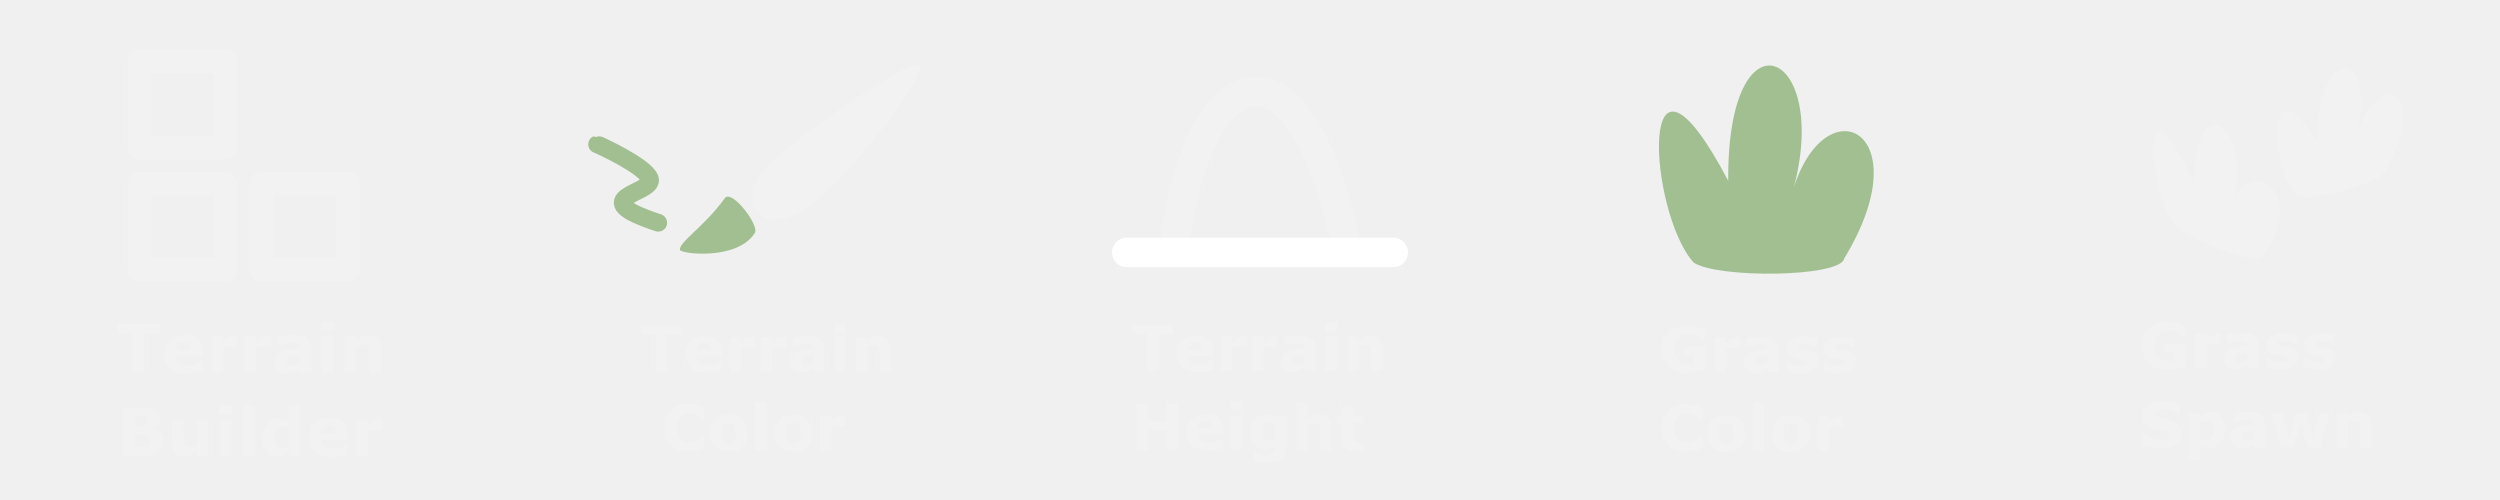
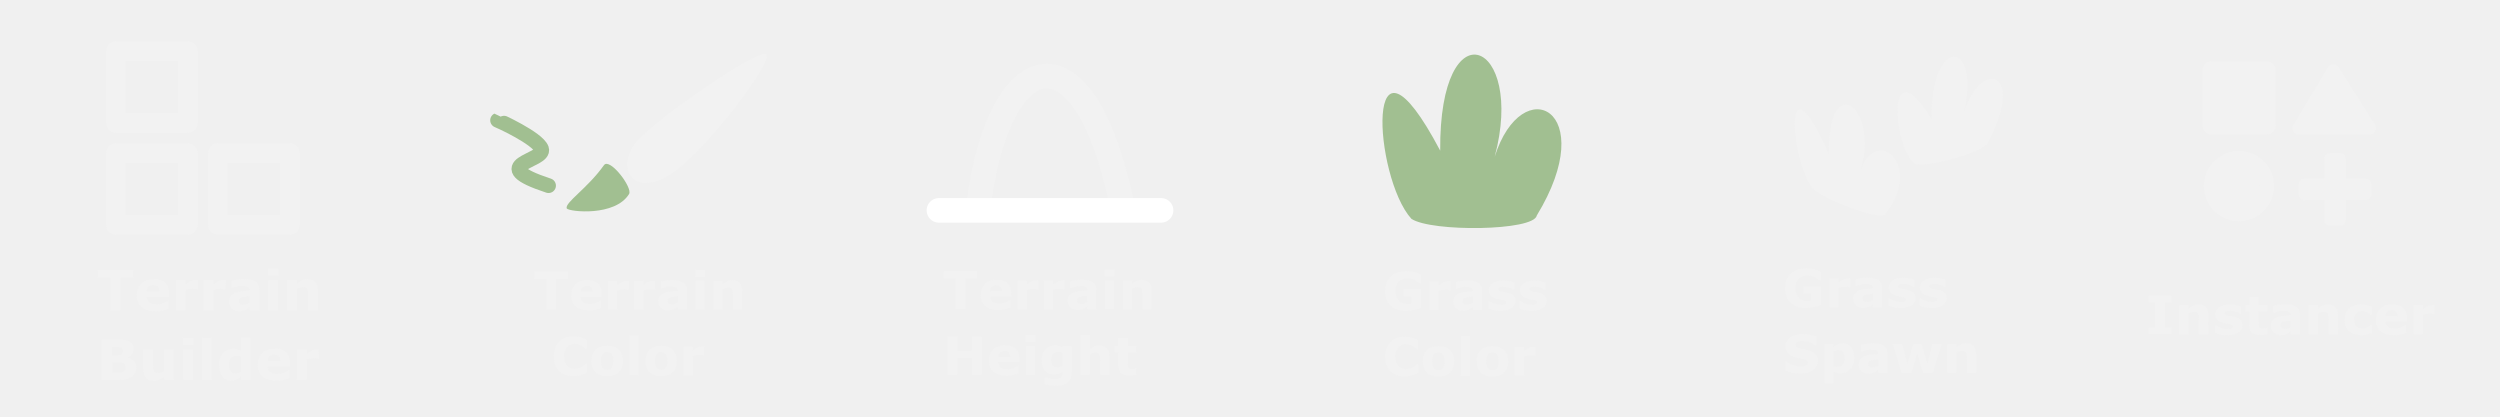
- <svg xmlns="http://www.w3.org/2000/svg" width="84.667mm" height="16.933mm" viewBox="0 0 84.667 16.933" version="1.1" id="svg11372">
+ <svg xmlns="http://www.w3.org/2000/svg" width="101.6mm" height="16.933mm" viewBox="0 0 101.6 16.933" version="1.1" id="svg11372">
  <defs id="defs11369">
    <marker style="overflow:visible" id="Arrow1Lstart" refX="0" refY="0" orient="auto">
      <path transform="matrix(0.8,0,0,0.8,10,0)" style="fill:context-stroke;fill-rule:evenodd;stroke:context-stroke;stroke-width:1pt" d="M 0,0 5,-5 -12.5,0 5,5 Z" id="path27638" />
    </marker>
  </defs>
  <g id="layer1" transform="translate(263.7829,214.9342)">
    <g id="g12135" transform="matrix(0.20154,0,0,0.20154,-221.8433,-171.6164)" style="stroke-width:4.962">
      <rect style="fill:#21262e;fill-opacity:0;stroke-width:3.473;stroke-linecap:round;stroke-linejoin:round" id="rect11620" width="84.02" height="84.02" x="-208.095" y="-214.934" ry="0" />
      <g id="g4439" transform="matrix(1.058834,0,0,1.058834,-207.2128,-225.7754)" style="stroke-width:4.686">
        <rect style="fill:none;fill-opacity:1;stroke:#f2f2f2;stroke-width:3.749;stroke-linecap:round;stroke-linejoin:round;stroke-miterlimit:4;stroke-dasharray:none;stroke-opacity:1" id="rect4427" width="13.678" height="13.678" x="21.268" y="-53.074" transform="scale(1,-1)" />
        <rect style="fill:none;fill-opacity:1;stroke:#f2f2f2;stroke-width:3.749;stroke-linecap:round;stroke-linejoin:round;stroke-miterlimit:4;stroke-dasharray:none;stroke-opacity:1" id="rect4429" width="13.678" height="13.678" x="21.268" y="-33.664" transform="scale(1,-1)" />
        <rect style="fill:none;fill-opacity:1;stroke:#f2f2f2;stroke-width:3.749;stroke-linecap:round;stroke-linejoin:round;stroke-miterlimit:4;stroke-dasharray:none;stroke-opacity:1" id="rect4431" width="13.678" height="13.678" x="40.679" y="-53.074" transform="scale(1,-1)" />
        <g aria-label=" Terrain  Builder" id="text4437" style="font-weight:bold;font-size:10.583px;line-height:1.25;-inkscape-font-specification:'sans-serif, Bold';fill:#f2f2f2;stroke-width:1.24">
          <path d="m 24.564,63.162 h -2.403 v 6.206 h -1.984 v -6.206 h -2.403 v -1.488 h 6.79 z" id="path12566" style="stroke-width:1.24" />
          <path d="m 31.37,66.811 h -4.258 q 0.041,0.682 0.517,1.044 0.481,0.362 1.411,0.362 0.589,0 1.142,-0.212 0.553,-0.212 0.873,-0.455 h 0.207 v 1.493 q -0.63,0.253 -1.189,0.367 -0.558,0.114 -1.235,0.114 -1.747,0 -2.677,-0.785 -0.93,-0.785 -0.93,-2.238 0,-1.437 0.878,-2.274 0.884,-0.842 2.418,-0.842 1.416,0 2.129,0.718 0.713,0.713 0.713,2.057 z m -1.85,-1.09 q -0.015,-0.584 -0.289,-0.878 -0.274,-0.295 -0.853,-0.295 -0.537,0 -0.884,0.279 -0.346,0.279 -0.388,0.894 z" id="path12568" style="stroke-width:1.24" />
          <path d="m 36.889,65.338 h -0.165 q -0.119,-0.041 -0.382,-0.062 -0.264,-0.021 -0.439,-0.021 -0.398,0 -0.703,0.052 -0.305,0.052 -0.656,0.176 v 3.886 H 32.682 v -5.803 h 1.86 v 0.853 q 0.615,-0.527 1.07,-0.698 0.455,-0.176 0.837,-0.176 0.098,0 0.222,0.005 0.124,0.005 0.217,0.015 z" id="path12570" style="stroke-width:1.24" />
          <path d="m 42.149,65.338 h -0.165 q -0.119,-0.041 -0.382,-0.062 -0.264,-0.021 -0.439,-0.021 -0.398,0 -0.703,0.052 -0.305,0.052 -0.656,0.176 v 3.886 h -1.86 v -5.803 h 1.86 v 0.853 q 0.615,-0.527 1.07,-0.698 0.455,-0.176 0.837,-0.176 0.098,0 0.222,0.005 0.124,0.005 0.217,0.015 z" id="path12572" style="stroke-width:1.24" />
          <path d="m 46.718,67.855 v -1.209 q -0.377,0.031 -0.816,0.088 -0.439,0.052 -0.667,0.124 -0.279,0.088 -0.429,0.258 -0.145,0.165 -0.145,0.439 0,0.181 0.031,0.295 0.031,0.114 0.155,0.217 0.119,0.103 0.284,0.155 0.165,0.047 0.517,0.047 0.279,0 0.563,-0.114 0.289,-0.114 0.506,-0.3 z m 0,0.899 q -0.15,0.114 -0.372,0.274 -0.222,0.16 -0.419,0.253 -0.274,0.124 -0.568,0.181 -0.295,0.062 -0.646,0.062 -0.827,0 -1.385,-0.512 -0.558,-0.512 -0.558,-1.307 0,-0.636 0.284,-1.039 0.284,-0.403 0.806,-0.636 0.517,-0.233 1.282,-0.331 0.765,-0.098 1.586,-0.145 v -0.031 q 0,-0.481 -0.393,-0.661 -0.393,-0.186 -1.158,-0.186 -0.46,0 -0.982,0.165 -0.522,0.16 -0.749,0.248 H 43.276 V 63.689 q 0.295,-0.078 0.956,-0.181 0.667,-0.109 1.333,-0.109 1.586,0 2.289,0.491 0.708,0.486 0.708,1.53 v 3.948 h -1.845 z" id="path12574" style="stroke-width:1.24" />
          <path d="m 52.133,69.369 h -1.86 v -5.803 h 1.86 z m 0.052,-6.63 H 50.221 v -1.411 h 1.964 z" id="path12576" style="stroke-width:1.24" />
          <path d="m 59.719,69.369 h -1.871 v -2.878 q 0,-0.351 -0.036,-0.698 -0.036,-0.351 -0.124,-0.517 -0.103,-0.191 -0.305,-0.279 -0.196,-0.088 -0.553,-0.088 -0.253,0 -0.517,0.083 -0.258,0.083 -0.563,0.264 v 4.113 h -1.86 v -5.803 h 1.86 v 0.641 q 0.496,-0.388 0.951,-0.594 0.46,-0.207 1.018,-0.207 0.941,0 1.468,0.548 0.532,0.548 0.532,1.638 z" id="path12578" style="stroke-width:1.24" />
          <path d="m 25.127,80.241 q 0,0.558 -0.227,0.997 -0.222,0.439 -0.615,0.729 -0.455,0.341 -1.003,0.486 -0.543,0.145 -1.38,0.145 H 18.544 V 74.903 h 2.987 q 0.93,0 1.359,0.062 0.434,0.062 0.858,0.274 0.439,0.222 0.651,0.599 0.217,0.372 0.217,0.853 0,0.558 -0.295,0.987 -0.295,0.424 -0.832,0.661 v 0.041 q 0.754,0.15 1.194,0.62 0.444,0.47 0.444,1.24 z m -2.542,-3.163 q 0,-0.191 -0.098,-0.382 -0.093,-0.191 -0.336,-0.284 -0.217,-0.083 -0.543,-0.088 -0.32,-0.01 -0.904,-0.01 h -0.186 v 1.628 h 0.31 q 0.47,0 0.801,-0.015 0.331,-0.015 0.522,-0.103 0.269,-0.119 0.351,-0.305 0.083,-0.191 0.083,-0.439 z m 0.486,3.132 q 0,-0.367 -0.145,-0.563 -0.14,-0.202 -0.481,-0.3 -0.233,-0.067 -0.641,-0.072 -0.408,-0.005 -0.853,-0.005 h -0.434 v 1.917 h 0.145 q 0.837,0 1.199,-0.005 0.362,-0.005 0.667,-0.134 0.31,-0.129 0.424,-0.341 0.119,-0.217 0.119,-0.496 z" id="path12580" style="stroke-width:1.24" />
          <path d="m 32.284,82.598 h -1.86 v -0.641 q -0.517,0.393 -0.946,0.599 -0.429,0.202 -1.023,0.202 -0.961,0 -1.483,-0.553 -0.517,-0.553 -0.517,-1.633 v -3.778 h 1.871 v 2.878 q 0,0.439 0.026,0.734 0.031,0.289 0.134,0.481 0.098,0.191 0.295,0.279 0.202,0.088 0.558,0.088 0.238,0 0.527,-0.088 0.289,-0.088 0.558,-0.258 v -4.113 h 1.86 z" id="path12582" style="stroke-width:1.24" />
          <path d="m 35.902,82.598 h -1.86 v -5.803 h 1.86 z m 0.052,-6.63 h -1.964 v -1.411 h 1.964 z" id="path12584" style="stroke-width:1.24" />
          <path d="m 39.519,82.598 h -1.86 v -8.041 h 1.86 z" id="path12586" style="stroke-width:1.24" />
          <path d="m 46.919,82.598 h -1.86 v -0.605 q -0.481,0.393 -0.899,0.579 -0.419,0.186 -0.966,0.186 -1.059,0 -1.695,-0.816 -0.636,-0.816 -0.636,-2.201 0,-0.739 0.212,-1.307 0.217,-0.574 0.589,-0.982 0.351,-0.388 0.853,-0.599 0.501,-0.217 1.003,-0.217 0.522,0 0.853,0.114 0.336,0.109 0.687,0.279 v -2.47 h 1.86 z M 45.059,80.996 V 78.148 q -0.196,-0.083 -0.413,-0.119 -0.217,-0.036 -0.398,-0.036 -0.734,0 -1.101,0.46 -0.367,0.455 -0.367,1.266 0,0.853 0.295,1.24 0.295,0.382 0.946,0.382 0.253,0 0.537,-0.093 0.284,-0.098 0.501,-0.253 z" id="path12588" style="stroke-width:1.24" />
          <path d="m 54.391,80.04 h -4.258 q 0.041,0.682 0.517,1.044 0.481,0.362 1.411,0.362 0.589,0 1.142,-0.212 0.553,-0.212 0.873,-0.455 h 0.207 v 1.493 q -0.63,0.253 -1.189,0.367 -0.558,0.114 -1.235,0.114 -1.747,0 -2.677,-0.785 -0.93,-0.785 -0.93,-2.238 0,-1.437 0.878,-2.274 0.884,-0.842 2.418,-0.842 1.416,0 2.129,0.718 0.713,0.713 0.713,2.057 z m -1.85,-1.09 q -0.015,-0.584 -0.289,-0.878 -0.274,-0.295 -0.853,-0.295 -0.537,0 -0.884,0.279 -0.346,0.279 -0.388,0.894 z" id="path12590" style="stroke-width:1.24" />
          <path d="m 59.91,78.567 h -0.165 q -0.119,-0.041 -0.382,-0.062 -0.264,-0.021 -0.439,-0.021 -0.398,0 -0.703,0.052 -0.305,0.052 -0.656,0.176 v 3.886 h -1.86 v -5.803 h 1.86 v 0.853 q 0.615,-0.527 1.07,-0.698 0.455,-0.176 0.837,-0.176 0.098,0 0.222,0.005 0.124,0.005 0.217,0.015 z" id="path12592" style="stroke-width:1.24" />
        </g>
      </g>
    </g>
    <g id="g3920" transform="matrix(0.1259586,0,0,0.1259586,-192.4308,-192.562)" style="stroke-width:7.939" />
    <g id="g2882">
      <rect style="fill:#21262e;fill-opacity:0;stroke-width:0.7;stroke-linecap:round;stroke-linejoin:round" id="rect12141" width="16.933" height="16.933" x="-212.983" y="-214.934" ry="0" />
      <g aria-label="Grass Color" id="text4475" style="font-weight:bold;font-size:10.583px;line-height:1.25;-inkscape-font-specification:'sans-serif, Bold';fill:#f2f2f2;stroke-width:1.313" transform="matrix(0.20154,0,0,0.20154,-195.6558,-187.0334)">
        <path d="m -51.473,-76.346 q -0.517,0.202 -1.369,0.403 -0.853,0.196 -1.7,0.196 -1.964,0 -3.075,-1.065 -1.111,-1.07 -1.111,-2.951 0,-1.793 1.121,-2.889 1.121,-1.101 3.126,-1.101 0.76,0 1.447,0.14 0.687,0.134 1.53,0.543 v 1.804 h -0.222 q -0.145,-0.109 -0.424,-0.305 -0.279,-0.202 -0.537,-0.341 -0.3,-0.165 -0.703,-0.284 -0.398,-0.119 -0.847,-0.119 -0.527,0 -0.956,0.155 -0.429,0.155 -0.77,0.475 -0.326,0.31 -0.517,0.791 -0.186,0.475 -0.186,1.101 0,1.276 0.677,1.953 0.677,0.677 2,0.677 0.114,0 0.248,-0.005 0.14,-0.005 0.253,-0.015 v -1.509 H -55.023 V -80.144 h 3.55 z" id="path12984" style="stroke-width:1.313" />
        <path d="m -45.592,-79.937 h -0.165 q -0.119,-0.041 -0.382,-0.062 -0.264,-0.021 -0.439,-0.021 -0.398,0 -0.703,0.052 -0.305,0.052 -0.656,0.176 v 3.886 h -1.86 v -5.803 h 1.86 v 0.853 q 0.615,-0.527 1.07,-0.698 0.455,-0.176 0.837,-0.176 0.098,0 0.222,0.005 0.124,0.005 0.217,0.015 z" id="path12986" style="stroke-width:1.313" />
        <path d="m -41.024,-77.421 v -1.209 q -0.377,0.031 -0.816,0.088 -0.439,0.052 -0.667,0.124 -0.279,0.088 -0.429,0.258 -0.145,0.165 -0.145,0.439 0,0.181 0.031,0.295 0.031,0.114 0.155,0.217 0.119,0.103 0.284,0.155 0.165,0.047 0.517,0.047 0.279,0 0.563,-0.114 0.289,-0.114 0.506,-0.3 z m 0,0.899 q -0.15,0.114 -0.372,0.274 -0.222,0.16 -0.419,0.253 -0.274,0.124 -0.568,0.181 -0.295,0.062 -0.646,0.062 -0.827,0 -1.385,-0.512 -0.558,-0.512 -0.558,-1.307 0,-0.636 0.284,-1.039 0.284,-0.403 0.806,-0.636 0.517,-0.233 1.282,-0.331 0.765,-0.098 1.586,-0.145 v -0.031 q 0,-0.481 -0.393,-0.661 -0.393,-0.186 -1.158,-0.186 -0.46,0 -0.982,0.165 -0.522,0.16 -0.749,0.248 h -0.171 v -1.4 q 0.295,-0.078 0.956,-0.181 0.667,-0.109 1.333,-0.109 1.586,0 2.289,0.491 0.708,0.486 0.708,1.53 v 3.948 h -1.845 z" id="path12988" style="stroke-width:1.313" />
        <path d="m -32.425,-77.746 q 0,0.899 -0.806,1.452 -0.806,0.548 -2.207,0.548 -0.775,0 -1.406,-0.145 -0.63,-0.145 -1.013,-0.32 v -1.53 h 0.171 q 0.14,0.098 0.32,0.217 0.186,0.114 0.522,0.248 0.289,0.119 0.656,0.207 0.367,0.083 0.785,0.083 0.548,0 0.811,-0.119 0.264,-0.124 0.264,-0.362 0,-0.212 -0.155,-0.305 -0.155,-0.098 -0.589,-0.186 -0.207,-0.047 -0.563,-0.098 -0.351,-0.057 -0.641,-0.134 -0.791,-0.207 -1.173,-0.641 -0.382,-0.439 -0.382,-1.09 0,-0.837 0.791,-1.39 0.796,-0.558 2.17,-0.558 0.651,0 1.245,0.134 0.599,0.129 0.935,0.279 v 1.468 h -0.16 q -0.413,-0.284 -0.946,-0.46 -0.527,-0.181 -1.07,-0.181 -0.45,0 -0.76,0.124 -0.305,0.124 -0.305,0.351 0,0.207 0.14,0.315 0.14,0.109 0.656,0.217 0.284,0.057 0.61,0.114 0.331,0.052 0.661,0.134 0.734,0.191 1.085,0.605 0.351,0.408 0.351,1.023 z" id="path12990" style="stroke-width:1.313" />
        <path d="m -26.146,-77.746 q 0,0.899 -0.806,1.452 -0.806,0.548 -2.207,0.548 -0.775,0 -1.406,-0.145 -0.63,-0.145 -1.013,-0.32 v -1.53 h 0.171 q 0.14,0.098 0.32,0.217 0.186,0.114 0.522,0.248 0.289,0.119 0.656,0.207 0.367,0.083 0.785,0.083 0.548,0 0.811,-0.119 0.264,-0.124 0.264,-0.362 0,-0.212 -0.155,-0.305 -0.155,-0.098 -0.589,-0.186 -0.207,-0.047 -0.563,-0.098 -0.351,-0.057 -0.641,-0.134 -0.791,-0.207 -1.173,-0.641 -0.382,-0.439 -0.382,-1.09 0,-0.837 0.791,-1.39 0.796,-0.558 2.17,-0.558 0.651,0 1.245,0.134 0.599,0.129 0.935,0.279 v 1.468 h -0.16 q -0.413,-0.284 -0.946,-0.46 -0.527,-0.181 -1.07,-0.181 -0.45,0 -0.76,0.124 -0.305,0.124 -0.305,0.351 0,0.207 0.14,0.315 0.14,0.109 0.656,0.217 0.284,0.057 0.61,0.114 0.331,0.052 0.661,0.134 0.734,0.191 1.085,0.605 0.351,0.408 0.351,1.023 z" id="path12992" style="stroke-width:1.313" />
        <path d="m -54.801,-62.528 q -0.858,0 -1.586,-0.253 -0.723,-0.253 -1.245,-0.754 -0.522,-0.501 -0.811,-1.251 -0.284,-0.749 -0.284,-1.731 0,-0.915 0.274,-1.659 0.274,-0.744 0.796,-1.276 0.501,-0.512 1.24,-0.791 0.744,-0.279 1.623,-0.279 0.486,0 0.873,0.057 0.393,0.052 0.723,0.14 0.346,0.098 0.625,0.222 0.284,0.119 0.496,0.222 v 1.866 h -0.227 q -0.145,-0.124 -0.367,-0.295 -0.217,-0.171 -0.496,-0.336 -0.284,-0.165 -0.615,-0.279 -0.331,-0.114 -0.708,-0.114 -0.419,0 -0.796,0.134 -0.377,0.129 -0.698,0.434 -0.305,0.295 -0.496,0.78 -0.186,0.486 -0.186,1.178 0,0.723 0.202,1.209 0.207,0.486 0.517,0.765 0.315,0.284 0.703,0.408 0.388,0.119 0.765,0.119 0.362,0 0.713,-0.109 0.357,-0.109 0.656,-0.295 0.253,-0.15 0.47,-0.32 0.217,-0.171 0.357,-0.295 h 0.207 v 1.84 q -0.289,0.129 -0.553,0.243 -0.264,0.114 -0.553,0.196 -0.377,0.109 -0.708,0.165 -0.331,0.057 -0.91,0.057 z" id="path12994" style="stroke-width:1.313" />
        <path d="m -44.791,-65.577 q 0,1.431 -0.837,2.258 -0.832,0.822 -2.341,0.822 -1.509,0 -2.346,-0.822 -0.832,-0.827 -0.832,-2.258 0,-1.442 0.837,-2.263 0.842,-0.822 2.341,-0.822 1.519,0 2.346,0.827 0.832,0.827 0.832,2.258 z m -2.289,1.411 q 0.181,-0.222 0.269,-0.532 0.093,-0.315 0.093,-0.868 0,-0.512 -0.093,-0.858 -0.093,-0.346 -0.258,-0.553 -0.165,-0.212 -0.398,-0.3 -0.233,-0.088 -0.501,-0.088 -0.269,0 -0.481,0.072 -0.207,0.072 -0.398,0.289 -0.171,0.202 -0.274,0.553 -0.098,0.351 -0.098,0.884 0,0.475 0.088,0.827 0.088,0.346 0.258,0.558 0.165,0.202 0.393,0.295 0.233,0.093 0.527,0.093 0.253,0 0.481,-0.083 0.233,-0.088 0.393,-0.289 z" id="path12996" style="stroke-width:1.313" />
        <path d="m -41.598,-62.677 h -1.86 v -8.041 h 1.86 z" id="path12998" style="stroke-width:1.313" />
        <path d="m -33.908,-65.577 q 0,1.431 -0.837,2.258 -0.832,0.822 -2.341,0.822 -1.509,0 -2.346,-0.822 -0.832,-0.827 -0.832,-2.258 0,-1.442 0.837,-2.263 0.842,-0.822 2.341,-0.822 1.519,0 2.346,0.827 0.832,0.827 0.832,2.258 z m -2.289,1.411 q 0.181,-0.222 0.269,-0.532 0.093,-0.315 0.093,-0.868 0,-0.512 -0.093,-0.858 -0.093,-0.346 -0.258,-0.553 -0.165,-0.212 -0.398,-0.3 -0.233,-0.088 -0.501,-0.088 -0.269,0 -0.481,0.072 -0.207,0.072 -0.398,0.289 -0.171,0.202 -0.274,0.553 -0.098,0.351 -0.098,0.884 0,0.475 0.088,0.827 0.088,0.346 0.258,0.558 0.165,0.202 0.393,0.295 0.233,0.093 0.527,0.093 0.253,0 0.481,-0.083 0.233,-0.088 0.393,-0.289 z" id="path13000" style="stroke-width:1.313" />
        <path d="m -28.368,-66.708 h -0.165 q -0.119,-0.041 -0.382,-0.062 -0.264,-0.021 -0.439,-0.021 -0.398,0 -0.703,0.052 -0.305,0.052 -0.656,0.176 v 3.886 h -1.86 v -5.803 h 1.86 v 0.853 q 0.615,-0.527 1.07,-0.698 0.455,-0.176 0.837,-0.176 0.098,0 0.222,0.005 0.124,0.005 0.217,0.015 z" id="path13002" style="stroke-width:1.313" />
      </g>
      <path style="fill:#a1bf91;fill-opacity:1;stroke:none;stroke-width:0.265px;stroke-linecap:butt;stroke-linejoin:miter;stroke-opacity:1" d="m -206.423,-206.041 c 0.811,0.541 4.983,0.499 5.096,-0.137 2.616,-4.3 -0.598,-5.915 -1.713,-2.382 1.268,-4.729 -2.261,-6.2 -2.213,-0.251 -3.136,-5.943 -2.703,1.086 -1.17,2.77 z" id="path867-1" />
    </g>
    <g id="g25799" transform="matrix(0.20154,0,0,0.20154,-193.6867,-211.7838)" style="stroke-width:4.962">
      <rect style="fill:#21262e;fill-opacity:0;stroke-width:3.473;stroke-linecap:round;stroke-linejoin:round" id="rect25763" width="84.02" height="84.02" x="-263.783" y="-15.632" ry="0" />
      <g id="g36978">
        <path style="fill:#f2f2f2;fill-opacity:1;stroke:none;stroke-width:9.924;stroke-linecap:butt;stroke-linejoin:miter;stroke-miterlimit:4;stroke-dasharray:none;stroke-opacity:1" d="m -219.333,12.82 c 4.578,-5.123 24.727,-18.792 26.05,-17.531 1.641,1.262 -13.323,21.313 -20.44,24.9 -7.342,3.701 -9.669,-2.828 -5.61,-7.37 z" id="path25765" />
        <path style="fill:#a1bf91;fill-opacity:1;stroke:none;stroke-width:4.962;stroke-linecap:butt;stroke-linejoin:miter;stroke-miterlimit:4;stroke-dasharray:none;stroke-opacity:1" d="m -220.951,23.484 c -2.802,4.594 -12.015,3.599 -12.57,2.929 -0.446,-1.197 4.085,-3.944 7.506,-8.738 1.143,-1.602 5.835,4.546 5.064,5.81 z" id="path25767" />
        <path style="fill:none;stroke:#a1bf91;stroke-width:2.977;stroke-linecap:round;stroke-linejoin:round;stroke-miterlimit:4;stroke-dasharray:none;stroke-opacity:1" d="m -237.191,21.802 c -13.073,-4.306 -0.507,-4.888 -1.414,-7.404 -0.778,-2.158 -8.804,-5.802 -8.86,-5.775" id="path25769" />
        <g aria-label="Terrain  Color" id="g25795" style="font-weight:bold;font-size:10.583px;line-height:1.25;-inkscape-font-specification:'sans-serif, Bold';fill:#f2f2f2;stroke-width:1.313" transform="translate(1.306915,2.53826)">
          <path d="m -234.587,38.083 h -2.403 v 6.206 h -1.984 v -6.206 h -2.403 v -1.488 h 6.79 z" id="path25771" style="stroke-width:1.313" />
          <path d="m -227.781,41.731 h -4.258 q 0.041,0.682 0.517,1.044 0.481,0.362 1.411,0.362 0.589,0 1.142,-0.212 0.553,-0.212 0.873,-0.455 h 0.207 v 1.493 q -0.63,0.253 -1.189,0.367 -0.558,0.114 -1.235,0.114 -1.747,0 -2.677,-0.785 -0.93,-0.785 -0.93,-2.238 0,-1.437 0.878,-2.274 0.884,-0.842 2.418,-0.842 1.416,0 2.129,0.718 0.713,0.713 0.713,2.057 z m -1.85,-1.09 q -0.015,-0.584 -0.289,-0.878 -0.274,-0.295 -0.853,-0.295 -0.537,0 -0.884,0.279 -0.346,0.279 -0.388,0.894 z" id="path25773" style="stroke-width:1.313" />
          <path d="m -222.262,40.258 h -0.165 q -0.119,-0.041 -0.382,-0.062 -0.264,-0.021 -0.439,-0.021 -0.398,0 -0.703,0.052 -0.305,0.052 -0.656,0.176 v 3.886 h -1.86 v -5.803 h 1.86 v 0.853 q 0.615,-0.527 1.07,-0.698 0.455,-0.176 0.837,-0.176 0.098,0 0.222,0.005 0.124,0.005 0.217,0.015 z" id="path25775" style="stroke-width:1.313" />
          <path d="m -217.001,40.258 h -0.165 q -0.119,-0.041 -0.382,-0.062 -0.264,-0.021 -0.439,-0.021 -0.398,0 -0.703,0.052 -0.305,0.052 -0.656,0.176 v 3.886 h -1.86 v -5.803 h 1.86 v 0.853 q 0.615,-0.527 1.07,-0.698 0.455,-0.176 0.837,-0.176 0.098,0 0.222,0.005 0.124,0.005 0.217,0.015 z" id="path25777" style="stroke-width:1.313" />
          <path d="m -212.433,42.775 v -1.209 q -0.377,0.031 -0.816,0.088 -0.439,0.052 -0.667,0.124 -0.279,0.088 -0.429,0.258 -0.145,0.165 -0.145,0.439 0,0.181 0.031,0.295 0.031,0.114 0.155,0.217 0.119,0.103 0.284,0.155 0.165,0.047 0.517,0.047 0.279,0 0.563,-0.114 0.289,-0.114 0.506,-0.3 z m 0,0.899 q -0.15,0.114 -0.372,0.274 -0.222,0.16 -0.419,0.253 -0.274,0.124 -0.568,0.181 -0.295,0.062 -0.646,0.062 -0.827,0 -1.385,-0.512 -0.558,-0.512 -0.558,-1.307 0,-0.636 0.284,-1.039 0.284,-0.403 0.806,-0.636 0.517,-0.233 1.282,-0.331 0.765,-0.098 1.586,-0.145 v -0.031 q 0,-0.481 -0.393,-0.661 -0.393,-0.186 -1.158,-0.186 -0.46,0 -0.982,0.165 -0.522,0.16 -0.749,0.248 h -0.171 v -1.4 q 0.295,-0.078 0.956,-0.181 0.667,-0.109 1.333,-0.109 1.586,0 2.289,0.491 0.708,0.486 0.708,1.53 v 3.948 h -1.845 z" id="path25779" style="stroke-width:1.313" />
          <path d="m -207.017,44.289 h -1.86 v -5.803 h 1.86 z m 0.052,-6.63 h -1.964 V 36.248 h 1.964 z" id="path25781" style="stroke-width:1.313" />
          <path d="m -199.431,44.289 h -1.871 v -2.878 q 0,-0.351 -0.036,-0.698 -0.036,-0.351 -0.124,-0.517 -0.103,-0.191 -0.305,-0.279 -0.196,-0.088 -0.553,-0.088 -0.253,0 -0.517,0.083 -0.258,0.083 -0.563,0.264 v 4.113 h -1.86 V 38.486 h 1.86 v 0.641 q 0.496,-0.388 0.951,-0.594 0.46,-0.207 1.018,-0.207 0.941,0 1.468,0.548 0.532,0.548 0.532,1.638 z" id="path25783" style="stroke-width:1.313" />
          <path d="m -233.512,57.668 q -0.858,0 -1.586,-0.253 -0.723,-0.253 -1.245,-0.754 -0.522,-0.501 -0.811,-1.251 -0.284,-0.749 -0.284,-1.731 0,-0.915 0.274,-1.659 0.274,-0.744 0.796,-1.276 0.501,-0.512 1.24,-0.791 0.744,-0.279 1.623,-0.279 0.486,0 0.873,0.057 0.393,0.052 0.723,0.14 0.346,0.098 0.625,0.222 0.284,0.119 0.496,0.222 v 1.866 h -0.227 q -0.145,-0.124 -0.367,-0.295 -0.217,-0.171 -0.496,-0.336 -0.284,-0.165 -0.615,-0.279 -0.331,-0.114 -0.708,-0.114 -0.419,0 -0.796,0.134 -0.377,0.129 -0.698,0.434 -0.305,0.295 -0.496,0.78 -0.186,0.486 -0.186,1.178 0,0.723 0.202,1.209 0.207,0.486 0.517,0.765 0.315,0.284 0.703,0.408 0.388,0.119 0.765,0.119 0.362,0 0.713,-0.109 0.357,-0.109 0.656,-0.295 0.253,-0.15 0.47,-0.32 0.217,-0.171 0.357,-0.295 h 0.207 v 1.84 q -0.289,0.129 -0.553,0.243 -0.264,0.114 -0.553,0.196 -0.377,0.109 -0.708,0.165 -0.331,0.057 -0.909,0.057 z" id="path25785" style="stroke-width:1.313" />
          <path d="m -223.502,54.619 q 0,1.431 -0.837,2.258 -0.832,0.822 -2.341,0.822 -1.509,0 -2.346,-0.822 -0.832,-0.827 -0.832,-2.258 0,-1.442 0.837,-2.263 0.842,-0.822 2.341,-0.822 1.519,0 2.346,0.827 0.832,0.827 0.832,2.258 z m -2.289,1.411 q 0.181,-0.222 0.269,-0.532 0.093,-0.315 0.093,-0.868 0,-0.512 -0.093,-0.858 -0.093,-0.346 -0.258,-0.553 -0.165,-0.212 -0.398,-0.3 -0.233,-0.088 -0.501,-0.088 -0.269,0 -0.481,0.072 -0.207,0.072 -0.398,0.289 -0.171,0.202 -0.274,0.553 -0.098,0.351 -0.098,0.884 0,0.475 0.088,0.827 0.088,0.346 0.258,0.558 0.165,0.202 0.393,0.295 0.233,0.093 0.527,0.093 0.253,0 0.481,-0.083 0.233,-0.088 0.393,-0.289 z" id="path25787" style="stroke-width:1.313" />
          <path d="m -220.308,57.518 h -1.86 v -8.041 h 1.86 z" id="path25789" style="stroke-width:1.313" />
          <path d="m -212.619,54.619 q 0,1.431 -0.837,2.258 -0.832,0.822 -2.341,0.822 -1.509,0 -2.346,-0.822 -0.832,-0.827 -0.832,-2.258 0,-1.442 0.837,-2.263 0.842,-0.822 2.341,-0.822 1.519,0 2.346,0.827 0.832,0.827 0.832,2.258 z m -2.289,1.411 q 0.181,-0.222 0.269,-0.532 0.093,-0.315 0.093,-0.868 0,-0.512 -0.093,-0.858 -0.093,-0.346 -0.258,-0.553 -0.165,-0.212 -0.398,-0.3 -0.233,-0.088 -0.501,-0.088 -0.269,0 -0.481,0.072 -0.207,0.072 -0.398,0.289 -0.171,0.202 -0.274,0.553 -0.098,0.351 -0.098,0.884 0,0.475 0.088,0.827 0.088,0.346 0.258,0.558 0.165,0.202 0.393,0.295 0.233,0.093 0.527,0.093 0.253,0 0.481,-0.083 0.233,-0.088 0.393,-0.289 z" id="path25791" style="stroke-width:1.313" />
          <path d="m -207.079,53.487 h -0.165 q -0.119,-0.041 -0.382,-0.062 -0.264,-0.021 -0.439,-0.021 -0.398,0 -0.703,0.052 -0.305,0.052 -0.656,0.176 v 3.886 h -1.86 v -5.803 h 1.86 v 0.853 q 0.615,-0.527 1.07,-0.698 0.455,-0.176 0.837,-0.176 0.098,0 0.222,0.005 0.124,0.005 0.217,0.015 z" id="path25793" style="stroke-width:1.313" />
        </g>
      </g>
    </g>
    <g id="g37018">
      <rect style="fill:#21262e;fill-opacity:0;stroke-width:0.7;stroke-linecap:round;stroke-linejoin:round" id="rect12137" width="16.933" height="16.933" x="-229.916" y="-214.934" ry="0" />
      <g id="g36997">
        <g id="g1611" transform="matrix(0.20154,0,0,0.20154,-207.2728,-211.1071)" style="stroke-width:4.962">
          <g aria-label="Terrain Height" id="text4459" style="font-weight:bold;font-size:10.583px;line-height:1.25;-inkscape-font-specification:'sans-serif, Bold';fill:#f2f2f2;stroke-width:1.313" transform="translate(0,7.283928)">
            <path d="m -83.297,29.888 h -2.403 v 6.206 h -1.984 v -6.206 h -2.403 v -1.488 h 6.79 z" id="path12921" style="stroke-width:1.313" />
            <path d="m -76.492,33.536 h -4.258 q 0.041,0.682 0.517,1.044 0.481,0.362 1.411,0.362 0.589,0 1.142,-0.212 0.553,-0.212 0.873,-0.455 h 0.207 v 1.493 q -0.63,0.253 -1.189,0.367 -0.558,0.114 -1.235,0.114 -1.747,0 -2.677,-0.785 -0.93,-0.785 -0.93,-2.238 0,-1.437 0.878,-2.274 0.884,-0.842 2.418,-0.842 1.416,0 2.129,0.718 0.713,0.713 0.713,2.057 z m -1.85,-1.09 q -0.015,-0.584 -0.289,-0.878 -0.274,-0.295 -0.853,-0.295 -0.537,0 -0.884,0.279 -0.346,0.279 -0.388,0.894 z" id="path12923" style="stroke-width:1.313" />
            <path d="m -70.973,32.064 h -0.165 q -0.119,-0.041 -0.382,-0.062 -0.264,-0.021 -0.439,-0.021 -0.398,0 -0.703,0.052 -0.305,0.052 -0.656,0.176 v 3.886 h -1.86 V 30.291 h 1.86 v 0.853 q 0.615,-0.527 1.07,-0.698 0.455,-0.176 0.837,-0.176 0.098,0 0.222,0.005 0.124,0.005 0.217,0.015 z" id="path12925" style="stroke-width:1.313" />
            <path d="m -65.712,32.064 h -0.165 q -0.119,-0.041 -0.382,-0.062 -0.264,-0.021 -0.439,-0.021 -0.398,0 -0.703,0.052 -0.305,0.052 -0.656,0.176 v 3.886 h -1.86 V 30.291 h 1.86 v 0.853 q 0.615,-0.527 1.07,-0.698 0.455,-0.176 0.837,-0.176 0.098,0 0.222,0.005 0.124,0.005 0.217,0.015 z" id="path12927" style="stroke-width:1.313" />
            <path d="M -61.144,34.58 V 33.371 q -0.377,0.031 -0.816,0.088 -0.439,0.052 -0.667,0.124 -0.279,0.088 -0.429,0.258 -0.145,0.165 -0.145,0.439 0,0.181 0.031,0.295 0.031,0.114 0.155,0.217 0.119,0.103 0.284,0.155 0.165,0.047 0.517,0.047 0.279,0 0.563,-0.114 0.289,-0.114 0.506,-0.3 z m 0,0.899 q -0.15,0.114 -0.372,0.274 -0.222,0.16 -0.419,0.253 -0.274,0.124 -0.568,0.181 -0.295,0.062 -0.646,0.062 -0.827,0 -1.385,-0.512 -0.558,-0.512 -0.558,-1.307 0,-0.636 0.284,-1.039 0.284,-0.403 0.806,-0.636 0.517,-0.233 1.282,-0.331 0.765,-0.098 1.586,-0.145 v -0.031 q 0,-0.481 -0.393,-0.661 -0.393,-0.186 -1.158,-0.186 -0.46,0 -0.982,0.165 -0.522,0.16 -0.749,0.248 h -0.171 V 30.415 q 0.295,-0.078 0.956,-0.181 0.667,-0.109 1.333,-0.109 1.586,0 2.289,0.491 0.708,0.486 0.708,1.53 v 3.948 h -1.845 z" id="path12929" style="stroke-width:1.313" />
            <path d="m -55.728,36.094 h -1.86 v -5.803 h 1.86 z m 0.052,-6.63 h -1.964 v -1.411 h 1.964 z" id="path12931" style="stroke-width:1.313" />
            <path d="m -48.142,36.094 h -1.871 v -2.878 q 0,-0.351 -0.036,-0.698 -0.036,-0.351 -0.124,-0.517 -0.103,-0.191 -0.305,-0.279 -0.196,-0.088 -0.553,-0.088 -0.253,0 -0.517,0.083 -0.258,0.083 -0.563,0.264 v 4.113 H -53.971 v -5.803 h 1.86 v 0.641 q 0.496,-0.388 0.951,-0.594 0.46,-0.207 1.018,-0.207 0.941,0 1.468,0.548 0.532,0.548 0.532,1.638 z" id="path12933" style="stroke-width:1.313" />
            <path d="m -82.419,49.324 h -1.984 V 45.934 h -2.93 v 3.39 h -1.984 v -7.695 h 1.984 v 2.816 h 2.93 v -2.816 h 1.984 z" id="path12935" style="stroke-width:1.313" />
            <path d="m -74.843,46.766 h -4.258 q 0.041,0.682 0.517,1.044 0.481,0.362 1.411,0.362 0.589,0 1.142,-0.212 0.553,-0.212 0.873,-0.455 h 0.207 v 1.493 q -0.63,0.253 -1.189,0.367 -0.558,0.114 -1.235,0.114 -1.747,0 -2.677,-0.785 -0.93,-0.785 -0.93,-2.238 0,-1.437 0.878,-2.274 0.884,-0.842 2.418,-0.842 1.416,0 2.129,0.718 0.713,0.713 0.713,2.057 z m -1.85,-1.09 q -0.015,-0.584 -0.289,-0.878 -0.274,-0.295 -0.853,-0.295 -0.537,0 -0.884,0.279 -0.346,0.279 -0.388,0.894 z" id="path12937" style="stroke-width:1.313" />
            <path d="m -71.67,49.324 h -1.86 v -5.803 h 1.86 z m 0.052,-6.63 h -1.964 v -1.411 h 1.964 z" id="path12939" style="stroke-width:1.313" />
            <path d="m -64.27,48.657 q 0,0.816 -0.233,1.375 -0.233,0.558 -0.651,0.873 -0.419,0.32 -1.013,0.46 -0.589,0.145 -1.333,0.145 -0.605,0 -1.194,-0.072 -0.584,-0.072 -1.013,-0.176 V 49.809 h 0.227 q 0.341,0.134 0.832,0.243 0.491,0.114 0.878,0.114 0.517,0 0.837,-0.098 0.326,-0.093 0.496,-0.269 0.16,-0.165 0.233,-0.424 0.072,-0.258 0.072,-0.62 v -0.109 q -0.336,0.274 -0.744,0.434 -0.408,0.16 -0.91,0.16 -1.22,0 -1.881,-0.734 -0.661,-0.734 -0.661,-2.232 0,-0.718 0.202,-1.24 0.202,-0.522 0.568,-0.91 0.341,-0.362 0.837,-0.563 0.501,-0.202 1.023,-0.202 0.47,0 0.853,0.114 0.388,0.109 0.703,0.305 l 0.067,-0.258 h 1.804 z m -1.86,-1.163 v -2.63 q -0.16,-0.067 -0.393,-0.103 -0.233,-0.041 -0.419,-0.041 -0.734,0 -1.101,0.424 -0.367,0.419 -0.367,1.173 0,0.837 0.31,1.168 0.315,0.331 0.93,0.331 0.279,0 0.548,-0.088 0.269,-0.088 0.491,-0.233 z" id="path12941" style="stroke-width:1.313" />
            <path d="m -56.684,49.324 h -1.871 v -2.878 q 0,-0.351 -0.036,-0.698 -0.036,-0.351 -0.124,-0.517 -0.103,-0.191 -0.305,-0.279 -0.196,-0.088 -0.553,-0.088 -0.253,0 -0.517,0.083 -0.258,0.083 -0.563,0.264 v 4.113 h -1.86 v -8.041 h 1.86 v 2.878 q 0.496,-0.388 0.951,-0.594 0.46,-0.207 1.018,-0.207 0.941,0 1.468,0.548 0.532,0.548 0.532,1.638 z" id="path12943" style="stroke-width:1.313" />
            <path d="m -51.263,49.272 q -0.3,0.078 -0.636,0.119 -0.336,0.047 -0.822,0.047 -1.085,0 -1.617,-0.439 -0.527,-0.439 -0.527,-1.504 V 44.781 h -0.765 v -1.261 h 0.765 V 41.861 h 1.86 v 1.659 h 1.741 v 1.261 h -1.741 v 2.057 q 0,0.305 0.005,0.532 0.005,0.227 0.083,0.408 0.072,0.181 0.253,0.289 0.186,0.103 0.537,0.103 0.145,0 0.377,-0.062 0.238,-0.062 0.331,-0.114 h 0.155 z" id="path12945" style="stroke-width:1.313" />
          </g>
        </g>
        <path style="fill:none;stroke:#f2f2f2;stroke-width:1;stroke-linecap:round;stroke-linejoin:round;stroke-miterlimit:4;stroke-dasharray:none;stroke-opacity:1" d="m -223.97,-206.916 c 0.885,-6.127 4.214,-7.044 5.748,0.145" id="path30230" />
        <path style="fill:none;stroke:#ffffff;stroke-width:1;stroke-linecap:round;stroke-linejoin:round;stroke-miterlimit:4;stroke-dasharray:none;stroke-opacity:1" d="m -225.624,-206.385 h 9.026" id="path36324" />
      </g>
    </g>
    <rect style="fill:#21262e;fill-opacity:0;stroke-width:0.7;stroke-linecap:round;stroke-linejoin:round" id="rect12139" width="16.933" height="16.933" x="-196.05" y="-214.934" ry="0" />
    <g aria-label="Grass Spawn" id="text4489" style="font-weight:bold;font-size:10.583px;line-height:1.25;-inkscape-font-specification:'sans-serif, Bold';fill:#f2f2f2;stroke-width:1.313" transform="matrix(0.20154,0,0,0.20154,-205.5007,-183.5892)">
      <path d="m 78.033,-94.009 q -0.517,0.202 -1.369,0.403 -0.853,0.196 -1.7,0.196 -1.964,0 -3.075,-1.065 -1.111,-1.07 -1.111,-2.951 0,-1.793 1.121,-2.889 1.121,-1.101 3.126,-1.101 0.76,0 1.447,0.14 0.687,0.134 1.53,0.543 v 1.804 h -0.222 q -0.145,-0.109 -0.424,-0.305 -0.279,-0.202 -0.537,-0.341 -0.3,-0.165 -0.703,-0.284 -0.398,-0.119 -0.847,-0.119 -0.527,0 -0.956,0.155 -0.429,0.155 -0.77,0.475 -0.326,0.31 -0.517,0.791 -0.186,0.475 -0.186,1.101 0,1.276 0.677,1.953 0.677,0.677 2,0.677 0.114,0 0.248,-0.005 0.14,-0.005 0.253,-0.015 v -1.509 h -1.535 v -1.452 h 3.55 z" id="path1019" style="stroke-width:1.313" />
      <path d="m 83.914,-97.6 h -0.165 q -0.119,-0.041 -0.382,-0.062 -0.264,-0.021 -0.439,-0.021 -0.398,0 -0.703,0.052 -0.305,0.052 -0.656,0.176 v 3.886 h -1.86 v -5.803 h 1.86 v 0.853 q 0.615,-0.527 1.07,-0.698 0.455,-0.176 0.837,-0.176 0.098,0 0.222,0.005 0.124,0.005 0.217,0.015 z" id="path1021" style="stroke-width:1.313" />
      <path d="m 88.482,-95.084 v -1.209 q -0.377,0.031 -0.816,0.088 -0.439,0.052 -0.667,0.124 -0.279,0.088 -0.429,0.258 -0.145,0.165 -0.145,0.439 0,0.181 0.031,0.295 0.031,0.114 0.155,0.217 0.119,0.103 0.284,0.155 0.165,0.047 0.517,0.047 0.279,0 0.563,-0.114 0.289,-0.114 0.506,-0.3 z m 0,0.899 q -0.15,0.114 -0.372,0.274 -0.222,0.16 -0.419,0.253 -0.274,0.124 -0.568,0.181 -0.295,0.062 -0.646,0.062 -0.827,0 -1.385,-0.512 -0.558,-0.512 -0.558,-1.307 0,-0.636 0.284,-1.039 0.284,-0.403 0.806,-0.636 0.517,-0.233 1.282,-0.331 0.765,-0.098 1.586,-0.145 v -0.031 q 0,-0.481 -0.393,-0.661 -0.393,-0.186 -1.158,-0.186 -0.46,0 -0.982,0.165 -0.522,0.16 -0.749,0.248 h -0.171 v -1.4 q 0.295,-0.078 0.956,-0.181 0.667,-0.109 1.333,-0.109 1.586,0 2.289,0.491 0.708,0.486 0.708,1.53 v 3.948 h -1.845 z" id="path1023" style="stroke-width:1.313" />
      <path d="m 97.081,-95.409 q 0,0.899 -0.806,1.452 -0.806,0.548 -2.207,0.548 -0.775,0 -1.406,-0.145 -0.63,-0.145 -1.013,-0.32 v -1.53 h 0.171 q 0.14,0.098 0.32,0.217 0.186,0.114 0.522,0.248 0.289,0.119 0.656,0.207 0.367,0.083 0.785,0.083 0.548,0 0.811,-0.119 0.264,-0.124 0.264,-0.362 0,-0.212 -0.155,-0.305 -0.155,-0.098 -0.589,-0.186 -0.207,-0.047 -0.563,-0.098 -0.351,-0.057 -0.641,-0.134 -0.791,-0.207 -1.173,-0.641 -0.382,-0.439 -0.382,-1.09 0,-0.837 0.791,-1.39 0.796,-0.558 2.17,-0.558 0.651,0 1.245,0.134 0.599,0.129 0.935,0.279 v 1.468 h -0.16 q -0.413,-0.284 -0.946,-0.46 -0.527,-0.181 -1.07,-0.181 -0.45,0 -0.76,0.124 -0.305,0.124 -0.305,0.351 0,0.207 0.14,0.315 0.14,0.109 0.656,0.217 0.284,0.057 0.61,0.114 0.331,0.052 0.661,0.134 0.734,0.191 1.085,0.605 0.351,0.408 0.351,1.023 z" id="path1025" style="stroke-width:1.313" />
      <path d="m 103.359,-95.409 q 0,0.899 -0.806,1.452 -0.806,0.548 -2.207,0.548 -0.775,0 -1.406,-0.145 -0.63,-0.145 -1.013,-0.32 v -1.53 h 0.171 q 0.14,0.098 0.32,0.217 0.186,0.114 0.522,0.248 0.289,0.119 0.656,0.207 0.367,0.083 0.785,0.083 0.548,0 0.811,-0.119 0.264,-0.124 0.264,-0.362 0,-0.212 -0.155,-0.305 -0.155,-0.098 -0.589,-0.186 -0.207,-0.047 -0.563,-0.098 -0.351,-0.057 -0.641,-0.134 -0.791,-0.207 -1.173,-0.641 -0.382,-0.439 -0.382,-1.09 0,-0.837 0.791,-1.39 0.796,-0.558 2.17,-0.558 0.651,0 1.245,0.134 0.599,0.129 0.935,0.279 v 1.468 h -0.16 q -0.413,-0.284 -0.946,-0.46 -0.527,-0.181 -1.07,-0.181 -0.45,0 -0.76,0.124 -0.305,0.124 -0.305,0.351 0,0.207 0.14,0.315 0.14,0.109 0.656,0.217 0.284,0.057 0.61,0.114 0.331,0.052 0.661,0.134 0.734,0.191 1.085,0.605 0.351,0.408 0.351,1.023 z" id="path1027" style="stroke-width:1.313" />
      <path d="m 77.387,-82.759 q 0,1.137 -0.966,1.85 -0.961,0.708 -2.615,0.708 -0.956,0 -1.669,-0.165 -0.708,-0.171 -1.328,-0.429 v -1.845 h 0.217 q 0.615,0.491 1.375,0.754 0.765,0.264 1.468,0.264 0.181,0 0.475,-0.031 0.295,-0.031 0.481,-0.103 0.227,-0.093 0.372,-0.233 0.15,-0.14 0.15,-0.413 0,-0.253 -0.217,-0.434 -0.212,-0.186 -0.625,-0.284 -0.434,-0.103 -0.92,-0.191 -0.481,-0.093 -0.904,-0.233 -0.972,-0.315 -1.4,-0.853 -0.424,-0.543 -0.424,-1.344 0,-1.075 0.961,-1.752 0.966,-0.682 2.48,-0.682 0.76,0 1.499,0.15 0.744,0.145 1.287,0.367 v 1.772 h -0.212 q -0.465,-0.372 -1.142,-0.62 -0.672,-0.253 -1.375,-0.253 -0.248,0 -0.496,0.036 -0.243,0.031 -0.47,0.124 -0.202,0.078 -0.346,0.238 -0.145,0.155 -0.145,0.357 0,0.305 0.233,0.47 0.233,0.16 0.878,0.295 0.424,0.088 0.811,0.171 0.393,0.083 0.842,0.227 0.884,0.289 1.302,0.791 0.424,0.496 0.424,1.292 z" id="path1029" style="stroke-width:1.313" />
      <path d="m 84.699,-83.322 q 0,0.718 -0.222,1.307 -0.217,0.589 -0.574,0.972 -0.372,0.403 -0.842,0.61 -0.47,0.207 -1.008,0.207 -0.496,0 -0.842,-0.109 -0.346,-0.103 -0.708,-0.295 v 2.418 h -1.86 v -7.932 h 1.86 v 0.605 q 0.429,-0.341 0.873,-0.553 0.45,-0.212 1.034,-0.212 1.085,0 1.685,0.796 0.605,0.796 0.605,2.186 z m -1.917,0.036 q 0,-0.847 -0.289,-1.23 -0.289,-0.382 -0.915,-0.382 -0.264,0 -0.543,0.083 -0.279,0.078 -0.532,0.227 v 2.92 q 0.186,0.072 0.398,0.093 0.212,0.021 0.419,0.021 0.739,0 1.101,-0.429 0.362,-0.434 0.362,-1.302 z" id="path1031" style="stroke-width:1.313" />
      <path d="m 89.557,-81.855 v -1.209 q -0.377,0.031 -0.816,0.088 -0.439,0.052 -0.667,0.124 -0.279,0.088 -0.429,0.258 -0.145,0.165 -0.145,0.439 0,0.181 0.031,0.295 0.031,0.114 0.155,0.217 0.119,0.103 0.284,0.155 0.165,0.047 0.517,0.047 0.279,0 0.563,-0.114 0.289,-0.114 0.506,-0.3 z m 0,0.899 q -0.15,0.114 -0.372,0.274 -0.222,0.16 -0.419,0.253 -0.274,0.124 -0.568,0.181 -0.295,0.062 -0.646,0.062 -0.827,0 -1.385,-0.512 -0.558,-0.512 -0.558,-1.307 0,-0.636 0.284,-1.039 0.284,-0.403 0.806,-0.636 0.517,-0.233 1.282,-0.331 0.765,-0.098 1.586,-0.145 v -0.031 q 0,-0.481 -0.393,-0.661 -0.393,-0.186 -1.158,-0.186 -0.46,0 -0.982,0.165 -0.522,0.16 -0.749,0.248 h -0.171 v -1.4 q 0.295,-0.078 0.956,-0.181 0.667,-0.109 1.333,-0.109 1.586,0 2.289,0.491 0.708,0.486 0.708,1.53 v 3.948 h -1.845 z" id="path1033" style="stroke-width:1.313" />
      <path d="m 102.367,-86.144 -1.798,5.803 h -1.974 l -1.183,-3.912 -1.163,3.912 h -2 l -1.783,-5.803 h 1.953 l 0.992,4 1.24,-4 h 1.648 l 1.178,4 0.977,-4 z" id="path1035" style="stroke-width:1.313" />
      <path d="m 109.307,-80.34 h -1.871 v -2.878 q 0,-0.351 -0.036,-0.698 -0.036,-0.351 -0.124,-0.517 -0.103,-0.191 -0.305,-0.279 -0.196,-0.088 -0.553,-0.088 -0.253,0 -0.517,0.083 -0.258,0.083 -0.563,0.264 v 4.113 h -1.86 v -5.803 h 1.86 v 0.641 q 0.496,-0.388 0.951,-0.594 0.46,-0.207 1.018,-0.207 0.941,0 1.468,0.548 0.532,0.548 0.532,1.638 z" id="path1037" style="stroke-width:1.313" />
    </g>
-     <path style="fill:#f2f2f2;fill-opacity:1;stroke:none;stroke-width:0.856;stroke-linecap:round;stroke-linejoin:round;stroke-opacity:1;stroke-miterlimit:4;stroke-dasharray:none" d="m -190.152,-207.306 c 0.477,0.5 2.933,1.407 2.999,1.057 1.539,-1.946 -0.352,-3.615 -1.008,-1.784 0.746,-2.5 -1.33,-4.154 -1.302,-0.642 -1.845,-4.198 -1.591,0.035 -0.689,1.369 z" id="path867" />
-     <path style="fill:#f2f2f2;fill-opacity:1;stroke:none;stroke-width:0.856;stroke-linecap:round;stroke-linejoin:round;stroke-opacity:1;stroke-miterlimit:4;stroke-dasharray:none" d="m -185.974,-208.279 c 0.477,0.189 2.933,-0.501 2.999,-0.894 1.539,-2.948 -0.352,-3.386 -1.008,-1.128 0.746,-2.985 -1.33,-3.288 -1.302,0.205 -1.845,-2.997 -1.591,1.071 -0.689,1.817 z" id="path1167" />
+     <path style="fill:#f2f2f2;fill-opacity:1;stroke:none;stroke-width:0.856;stroke-linecap:round;stroke-linejoin:round;stroke-miterlimit:4;stroke-dasharray:none;stroke-opacity:1" d="m -190.152,-207.306 c 0.477,0.5 2.933,1.407 2.999,1.057 1.539,-1.946 -0.352,-3.615 -1.008,-1.784 0.746,-2.5 -1.33,-4.154 -1.302,-0.642 -1.845,-4.198 -1.591,0.035 -0.689,1.369 z" id="path867" />
+     <path style="fill:#f2f2f2;fill-opacity:1;stroke:none;stroke-width:0.856;stroke-linecap:round;stroke-linejoin:round;stroke-miterlimit:4;stroke-dasharray:none;stroke-opacity:1" d="m -185.974,-208.279 c 0.477,0.189 2.933,-0.501 2.999,-0.894 1.539,-2.948 -0.352,-3.386 -1.008,-1.128 0.746,-2.985 -1.33,-3.288 -1.302,0.205 -1.845,-2.997 -1.591,1.071 -0.689,1.817 z" id="path1167" />
+     <g id="g7776">
+       <rect style="fill:#21262e;fill-opacity:0;stroke-width:0.7;stroke-linecap:round;stroke-linejoin:round" id="rect918" width="16.933" height="16.933" x="-179.116" y="-214.934" ry="0" />
+       <rect style="fill:#f2f2f2;fill-opacity:1;stroke:none;stroke-width:0.284;stroke-linecap:round;stroke-linejoin:round;stroke-miterlimit:4;stroke-dasharray:none" id="rect1047" width="2.977" height="2.977" x="-174.274" y="-212.445" ry="0.365" />
+       <path style="fill:#f2f2f2;fill-opacity:1;stroke:#f2f2f2;stroke-width:0.525;stroke-linecap:round;stroke-linejoin:round;stroke-miterlimit:4;stroke-dasharray:none;stroke-opacity:1" d="m -170.355,-209.727 h 2.866 l -1.465,-2.326 z" id="path2395" />
+       <circle style="fill:#f2f2f2;fill-opacity:1;stroke:#f2f2f2;stroke-width:0.604;stroke-linecap:round;stroke-linejoin:round;stroke-miterlimit:4;stroke-dasharray:none;stroke-opacity:1" id="path3545" cx="-172.791" cy="-207.372" r="1.125" />
+       <rect style="fill:#f2f2f2;fill-opacity:1;stroke:#f2f2f2;stroke-width:0.388;stroke-linecap:round;stroke-linejoin:round;stroke-miterlimit:4;stroke-dasharray:none;stroke-opacity:1" id="rect3842" width="0.487" height="2.562" x="-169.131" y="-208.517" ry="0.028" />
+       <rect style="fill:#f2f2f2;fill-opacity:1;stroke:#f2f2f2;stroke-width:0.388;stroke-linecap:round;stroke-linejoin:round;stroke-miterlimit:4;stroke-dasharray:none;stroke-opacity:1" id="rect4273" width="0.487" height="2.562" x="-207.48" y="167.606" ry="0.028" transform="rotate(90)" />
+       <g aria-label="Instancer" id="text1663" style="font-weight:bold;font-size:2.169px;line-height:1.25;-inkscape-font-specification:'sans-serif, Bold';fill:#f2f2f2;stroke-width:0.029">
+         <path d="m -175.538,-201.343 h -0.923 v -0.28 h 0.258 v -1.018 h -0.258 v -0.28 h 0.923 v 0.28 h -0.258 v 1.018 h 0.258 z" id="path9044" />
+         <path d="m -174.034,-201.343 h -0.383 v -0.59 q 0,-0.072 -0.007,-0.143 -0.007,-0.072 -0.025,-0.106 -0.021,-0.039 -0.062,-0.057 -0.04,-0.018 -0.113,-0.018 -0.052,0 -0.106,0.017 -0.053,0.017 -0.115,0.054 v 0.843 h -0.381 v -1.189 h 0.381 v 0.131 q 0.102,-0.079 0.195,-0.122 0.094,-0.042 0.209,-0.042 0.193,0 0.301,0.112 0.109,0.112 0.109,0.336 z" id="path9046" />
+         <path d="m -172.65,-201.72 q 0,0.184 -0.165,0.298 -0.165,0.112 -0.452,0.112 -0.159,0 -0.288,-0.03 -0.129,-0.03 -0.208,-0.066 v -0.313 h 0.035 q 0.029,0.02 0.066,0.044 0.038,0.023 0.107,0.051 0.059,0.024 0.134,0.042 0.075,0.017 0.161,0.017 0.112,0 0.166,-0.024 0.054,-0.025 0.054,-0.074 0,-0.043 -0.032,-0.062 -0.032,-0.02 -0.121,-0.038 -0.042,-0.01 -0.115,-0.02 -0.072,-0.012 -0.131,-0.028 -0.162,-0.042 -0.24,-0.131 -0.078,-0.09 -0.078,-0.223 0,-0.172 0.162,-0.285 0.163,-0.114 0.445,-0.114 0.133,0 0.255,0.028 0.123,0.026 0.192,0.057 v 0.301 h -0.033 q -0.085,-0.058 -0.194,-0.094 -0.108,-0.037 -0.219,-0.037 -0.092,0 -0.156,0.025 -0.062,0.025 -0.062,0.072 0,0.042 0.029,0.065 0.029,0.022 0.134,0.044 0.058,0.012 0.125,0.023 0.068,0.011 0.136,0.028 0.15,0.039 0.222,0.124 0.072,0.084 0.072,0.21 z" id="path9048" />
+         <path d="m -171.636,-201.354 q -0.061,0.016 -0.13,0.024 -0.069,0.01 -0.168,0.01 -0.222,0 -0.331,-0.09 -0.108,-0.09 -0.108,-0.308 v -0.556 h -0.157 v -0.258 h 0.157 v -0.34 h 0.381 v 0.34 h 0.357 v 0.258 h -0.357 v 0.421 q 0,0.062 0.001,0.109 0.001,0.047 0.017,0.084 0.015,0.037 0.052,0.059 0.038,0.021 0.11,0.021 0.03,0 0.077,-0.013 0.049,-0.013 0.068,-0.023 h 0.032 z" id="path9050" />
+         <path d="m -170.689,-201.654 v -0.248 q -0.077,0.006 -0.167,0.018 -0.09,0.011 -0.137,0.025 -0.057,0.018 -0.088,0.053 -0.03,0.034 -0.03,0.09 0,0.037 0.006,0.06 0.006,0.023 0.032,0.044 0.024,0.021 0.058,0.032 0.034,0.01 0.106,0.01 0.057,0 0.115,-0.023 0.059,-0.023 0.104,-0.061 z m 0,0.184 q -0.031,0.023 -0.076,0.056 -0.045,0.033 -0.086,0.052 -0.056,0.025 -0.116,0.037 -0.06,0.013 -0.132,0.013 -0.169,0 -0.284,-0.105 -0.114,-0.105 -0.114,-0.268 0,-0.13 0.058,-0.213 0.058,-0.083 0.165,-0.13 0.106,-0.048 0.263,-0.068 0.157,-0.02 0.325,-0.03 v -0.006 q 0,-0.099 -0.081,-0.136 -0.081,-0.038 -0.237,-0.038 -0.094,0 -0.201,0.034 -0.107,0.033 -0.154,0.051 h -0.035 v -0.287 q 0.06,-0.016 0.196,-0.037 0.137,-0.022 0.273,-0.022 0.325,0 0.469,0.101 0.145,0.1 0.145,0.313 v 0.809 h -0.378 z" id="path9052" />
+         <path d="m -168.766,-201.343 h -0.383 v -0.59 q 0,-0.072 -0.007,-0.143 -0.007,-0.072 -0.025,-0.106 -0.021,-0.039 -0.062,-0.057 -0.04,-0.018 -0.113,-0.018 -0.052,0 -0.106,0.017 -0.053,0.017 -0.115,0.054 v 0.843 h -0.381 v -1.189 h 0.381 v 0.131 q 0.102,-0.079 0.195,-0.122 0.094,-0.042 0.209,-0.042 0.193,0 0.301,0.112 0.109,0.112 0.109,0.336 z" id="path9054" />
+         <path d="m -167.796,-201.312 q -0.156,0 -0.285,-0.037 -0.128,-0.037 -0.223,-0.114 -0.094,-0.077 -0.146,-0.195 -0.052,-0.118 -0.052,-0.275 0,-0.166 0.055,-0.287 0.056,-0.121 0.156,-0.2 0.096,-0.075 0.222,-0.11 0.126,-0.035 0.262,-0.035 0.122,0 0.224,0.026 0.103,0.026 0.192,0.069 v 0.325 h -0.054 q -0.022,-0.019 -0.054,-0.044 -0.031,-0.025 -0.076,-0.05 -0.043,-0.023 -0.095,-0.038 -0.052,-0.016 -0.121,-0.016 -0.152,0 -0.235,0.097 -0.082,0.096 -0.082,0.263 0,0.172 0.084,0.26 0.085,0.089 0.239,0.089 0.072,0 0.129,-0.016 0.058,-0.017 0.096,-0.039 0.036,-0.021 0.064,-0.044 0.028,-0.023 0.051,-0.045 h 0.054 v 0.325 q -0.09,0.042 -0.188,0.067 -0.097,0.025 -0.216,0.025 z" id="path9056" />
+         <path d="m -165.968,-201.867 h -0.873 q 0.008,0.14 0.106,0.214 0.099,0.074 0.289,0.074 0.121,0 0.234,-0.043 0.113,-0.043 0.179,-0.093 h 0.042 v 0.306 q -0.129,0.052 -0.244,0.075 -0.114,0.023 -0.253,0.023 -0.358,0 -0.548,-0.161 -0.191,-0.161 -0.191,-0.458 0,-0.294 0.18,-0.466 0.181,-0.173 0.496,-0.173 0.29,0 0.436,0.147 0.146,0.146 0.146,0.421 z m -0.379,-0.223 q -0.003,-0.12 -0.059,-0.18 -0.056,-0.06 -0.175,-0.06 -0.11,0 -0.181,0.057 -0.071,0.057 -0.079,0.183 z" id="path9058" />
+         <path d="m -164.837,-202.169 h -0.034 q -0.024,-0.008 -0.078,-0.013 -0.054,-0.004 -0.09,-0.004 -0.082,0 -0.144,0.011 -0.062,0.011 -0.134,0.036 v 0.796 h -0.381 v -1.189 h 0.381 v 0.175 q 0.126,-0.108 0.219,-0.143 0.093,-0.036 0.172,-0.036 0.02,0 0.045,0.001 0.025,0.001 0.044,0.003 z" id="path9060" />
+       </g>
+     </g>
  </g>
</svg>
